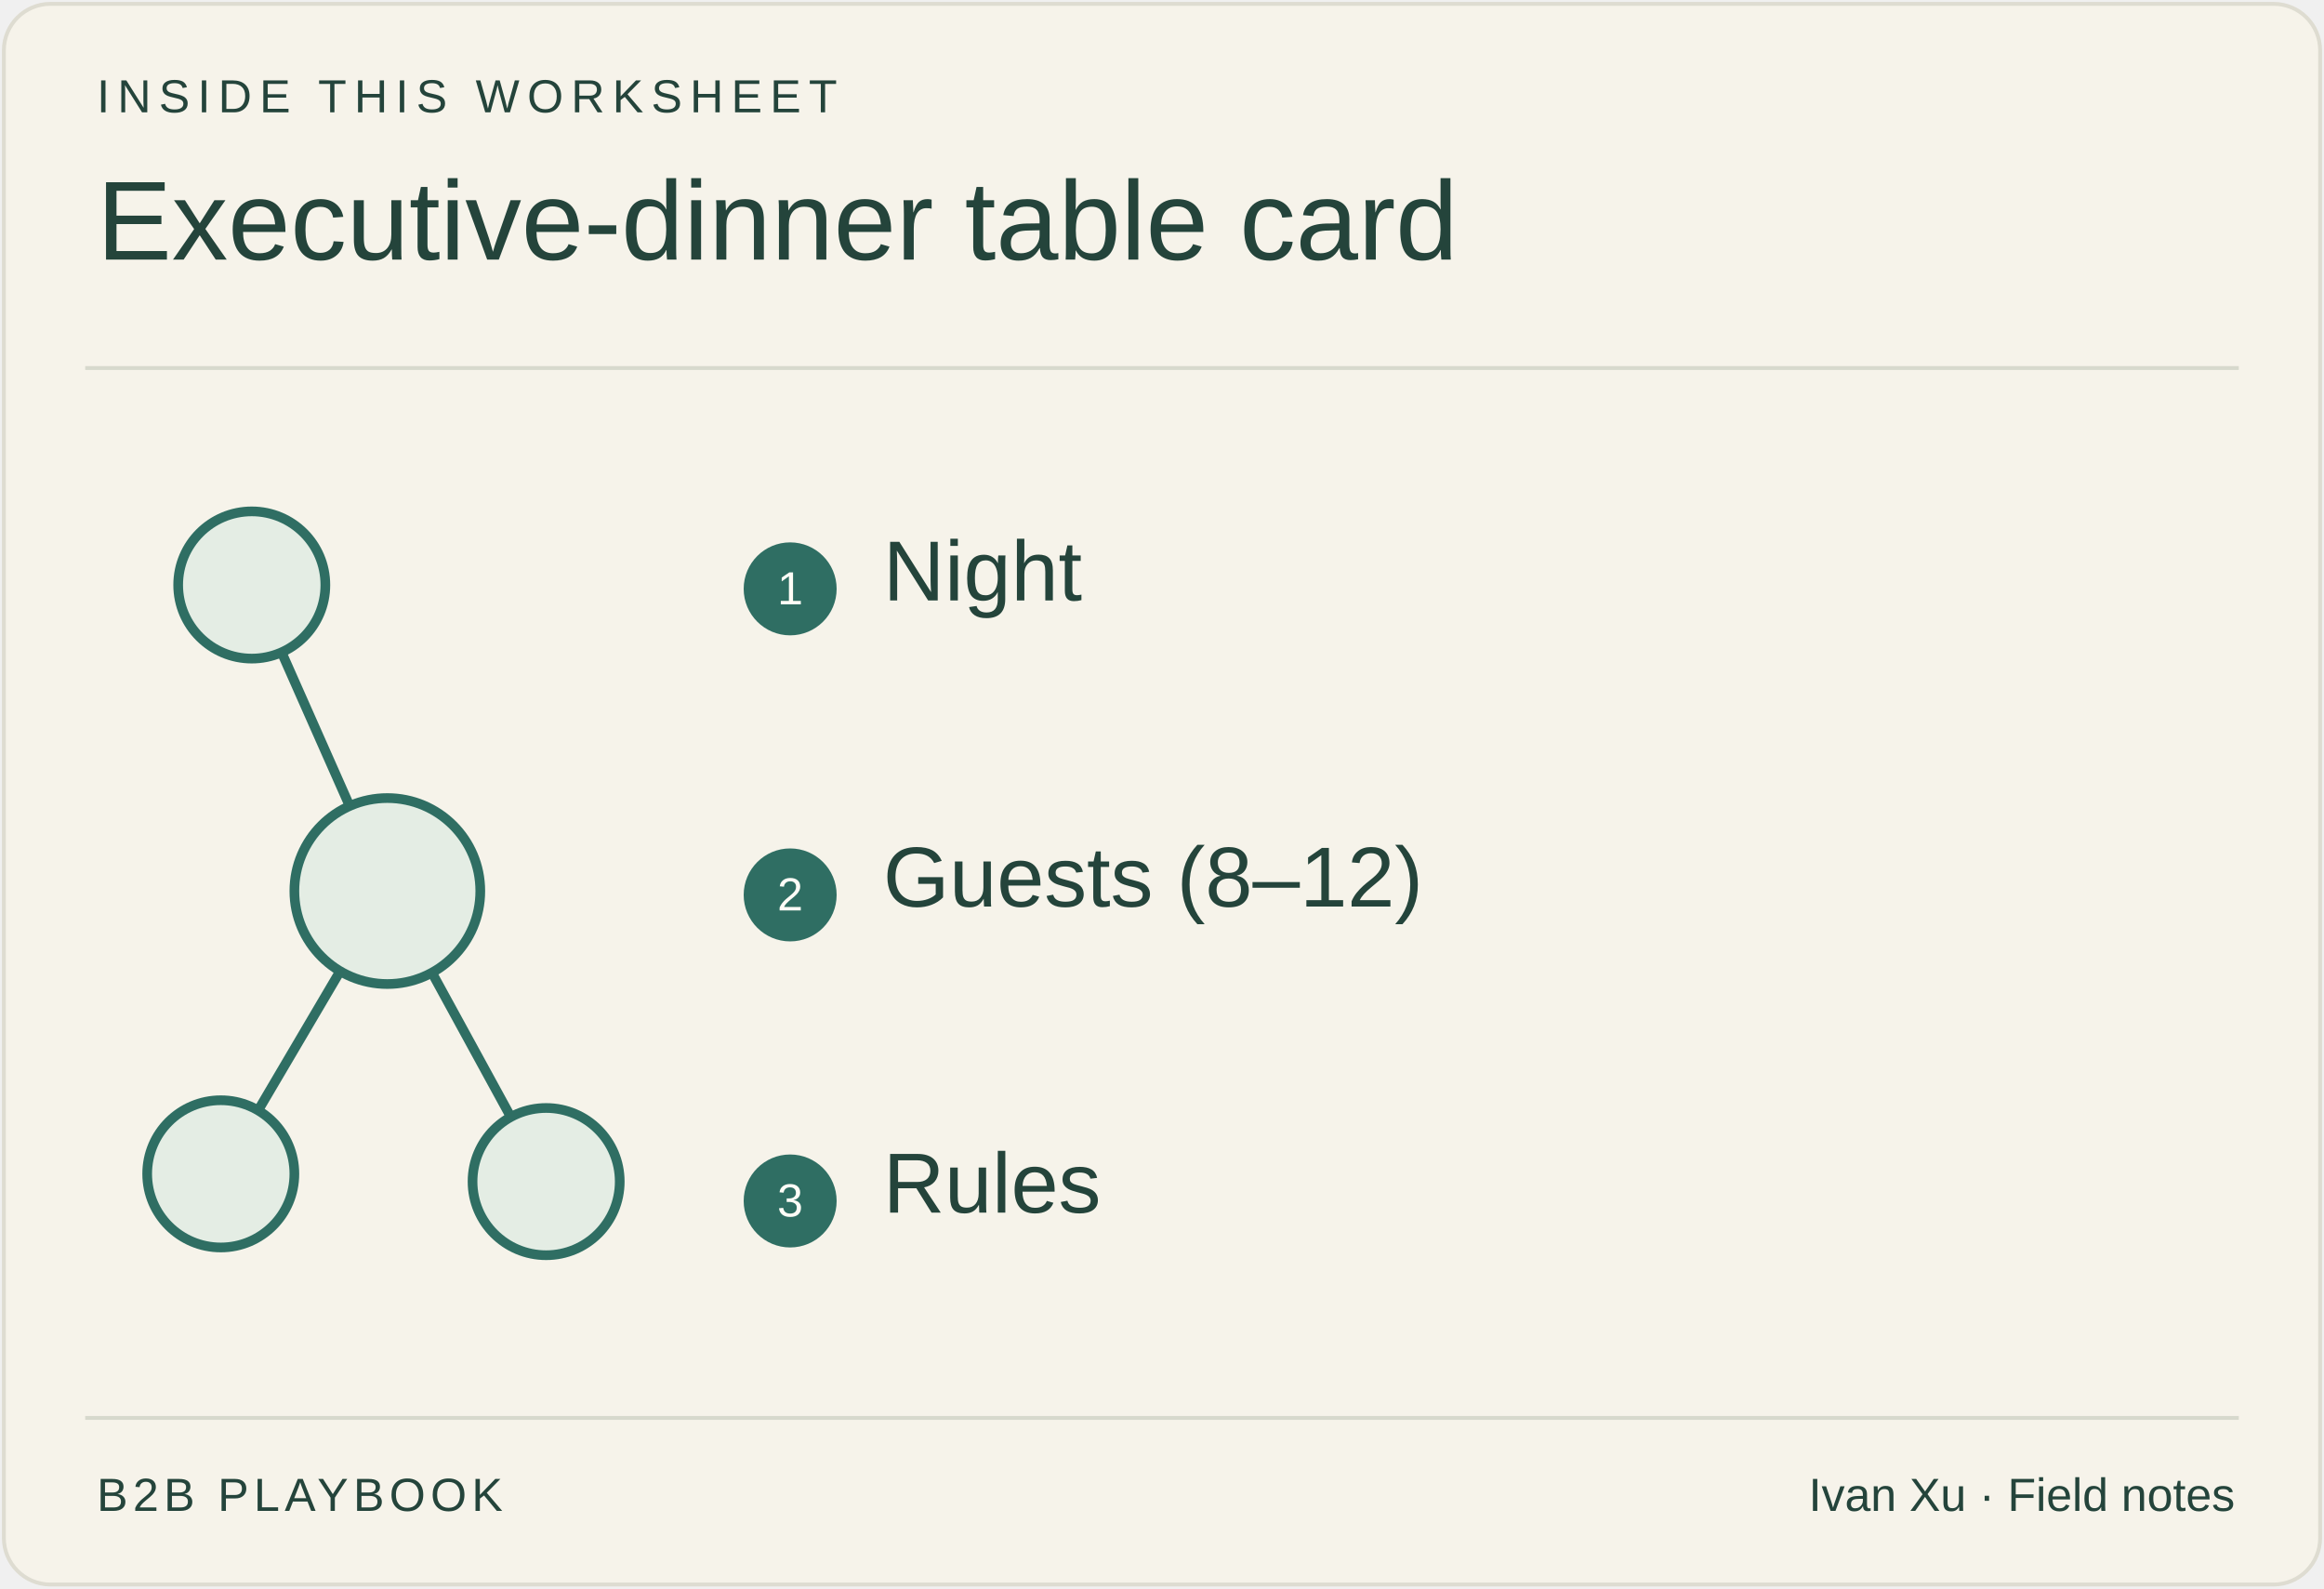
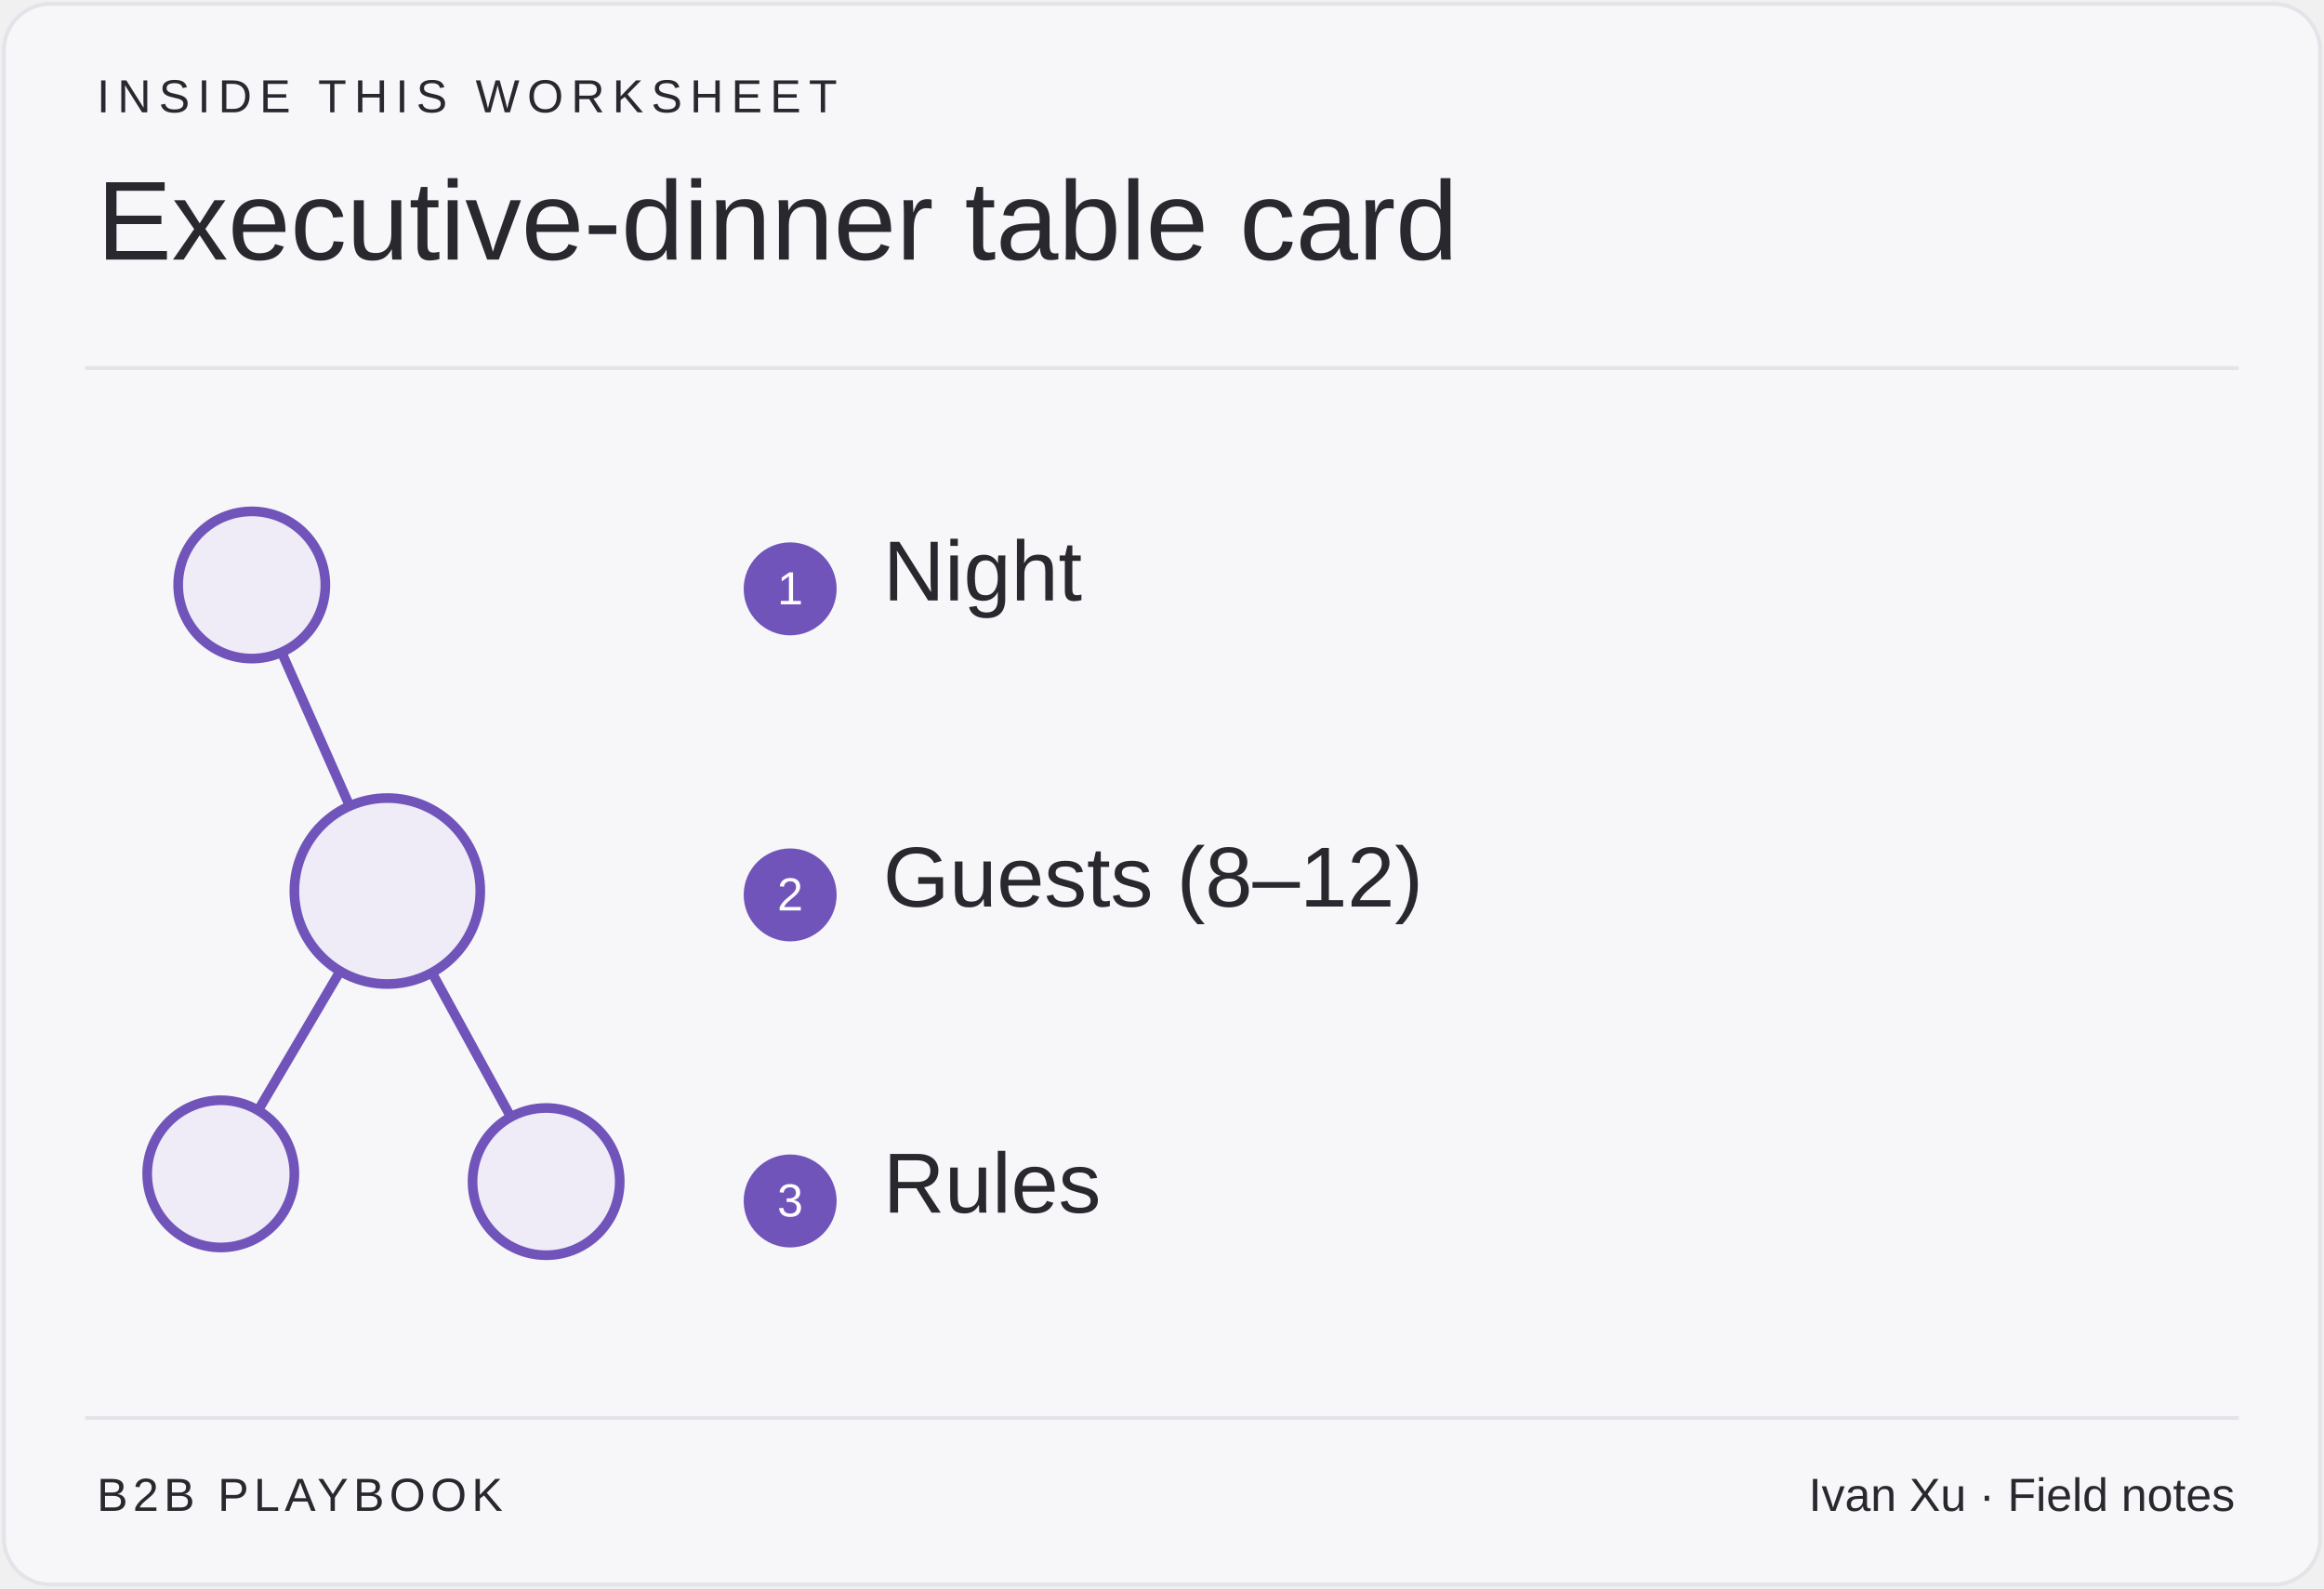
<svg xmlns="http://www.w3.org/2000/svg" width="600" height="410" viewBox="0 0 600 410" role="img" aria-labelledby="title description">
-   <style>@media (prefers-color-scheme: dark){[fill="#F6F3EA"]{fill:#24362E}[fill="#24443B"]{fill:#E3EBDD}[fill="#E4EDE4"]{fill:#344A40}[fill="#FFFDF7"]{fill:#1B2923}[fill="#2F6E63"]{fill:#A4CDBC}[stroke="#2F6E63"]{stroke:#A4CDBC}[stroke="#DEDCD1"],[stroke="#D7D9CD"],[stroke="#DADCCF"]{stroke:#486052}}</style>
-   <rect x="1" y="1" width="598" height="408" rx="12" fill="#F6F3EA" stroke="#DEDCD1" />
-   <path d="M22 95h556M22 366h556" stroke="#D7D9CD" />
-   <g fill="#24443B" font-family="Arial, Helvetica, sans-serif">
+   <style>@media (prefers-color-scheme: dark){[fill="#F7F7FA"]{fill:#202024}[fill="#29282F"]{fill:#EDECF2}[fill="#EFEBF7"]{fill:#302A40}[fill="#FFFFFF"]{fill:#18171C}[fill="#7054BA"]{fill:#B6A0ED}[stroke="#7054BA"]{stroke:#B6A0ED}[stroke="#E4E3EA"],[stroke="#E4E3EA"],[stroke="#E4E3EA"]{stroke:#45414E}}</style>
+   <rect x="1" y="1" width="598" height="408" rx="12" fill="#F7F7FA" stroke="#E4E3EA" />
+   <path d="M22 95h556M22 366h556" stroke="#E4E3EA" />
+   <g fill="#29282F" font-family="Arial, Helvetica, sans-serif">
    <text x="25" y="29" font-size="12" letter-spacing="2">INSIDE THIS WORKSHEET</text>
    <text x="25" y="67" font-size="29">
      <tspan x="25" dy="0">Executive-dinner table card</tspan>
    </text>
-     <g stroke="#2F6E63" stroke-width="2.5" stroke-linecap="round" stroke-linejoin="round" fill="#E4EDE4">
+     <g stroke="#7054BA" stroke-width="2.5" stroke-linecap="round" stroke-linejoin="round" fill="#EFEBF7">
      <path d="M100 230L65 151m35 79l41 75m-41-75l-43 73" fill="none" />
      <circle cx="100" cy="230" r="24" />
      <circle cx="65" cy="151" r="19" />
      <circle cx="141" cy="305" r="19" />
      <circle cx="57" cy="303" r="19" />
    </g>
-     <circle cx="204" cy="152" r="12" fill="#2F6E63" />
-     <text x="204" y="156" text-anchor="middle" font-size="12" fill="#FFFDF7">1</text>
+     <circle cx="204" cy="152" r="12" fill="#7054BA" />
+     <text x="204" y="156" text-anchor="middle" font-size="12" fill="#FFFFFF">1</text>
    <text x="228" y="155" font-size="22">
      <tspan x="228" dy="0">Night</tspan>
    </text>
-     <circle cx="204" cy="231" r="12" fill="#2F6E63" />
-     <text x="204" y="235" text-anchor="middle" font-size="12" fill="#FFFDF7">2</text>
+     <circle cx="204" cy="231" r="12" fill="#7054BA" />
+     <text x="204" y="235" text-anchor="middle" font-size="12" fill="#FFFFFF">2</text>
    <text x="228" y="234" font-size="22">
      <tspan x="228" dy="0">Guests (8–12)</tspan>
    </text>
-     <circle cx="204" cy="310" r="12" fill="#2F6E63" />
-     <text x="204" y="314" text-anchor="middle" font-size="12" fill="#FFFDF7">3</text>
+     <circle cx="204" cy="310" r="12" fill="#7054BA" />
+     <text x="204" y="314" text-anchor="middle" font-size="12" fill="#FFFFFF">3</text>
    <text x="228" y="313" font-size="22">
      <tspan x="228" dy="0">Rules</tspan>
    </text>
    <text x="25" y="390" font-size="12" letter-spacing="1.3">B2B PLAYBOOK</text>
    <text x="577" y="390" text-anchor="end" font-size="12">Ivan Xu · Field notes</text>
  </g>
</svg>
